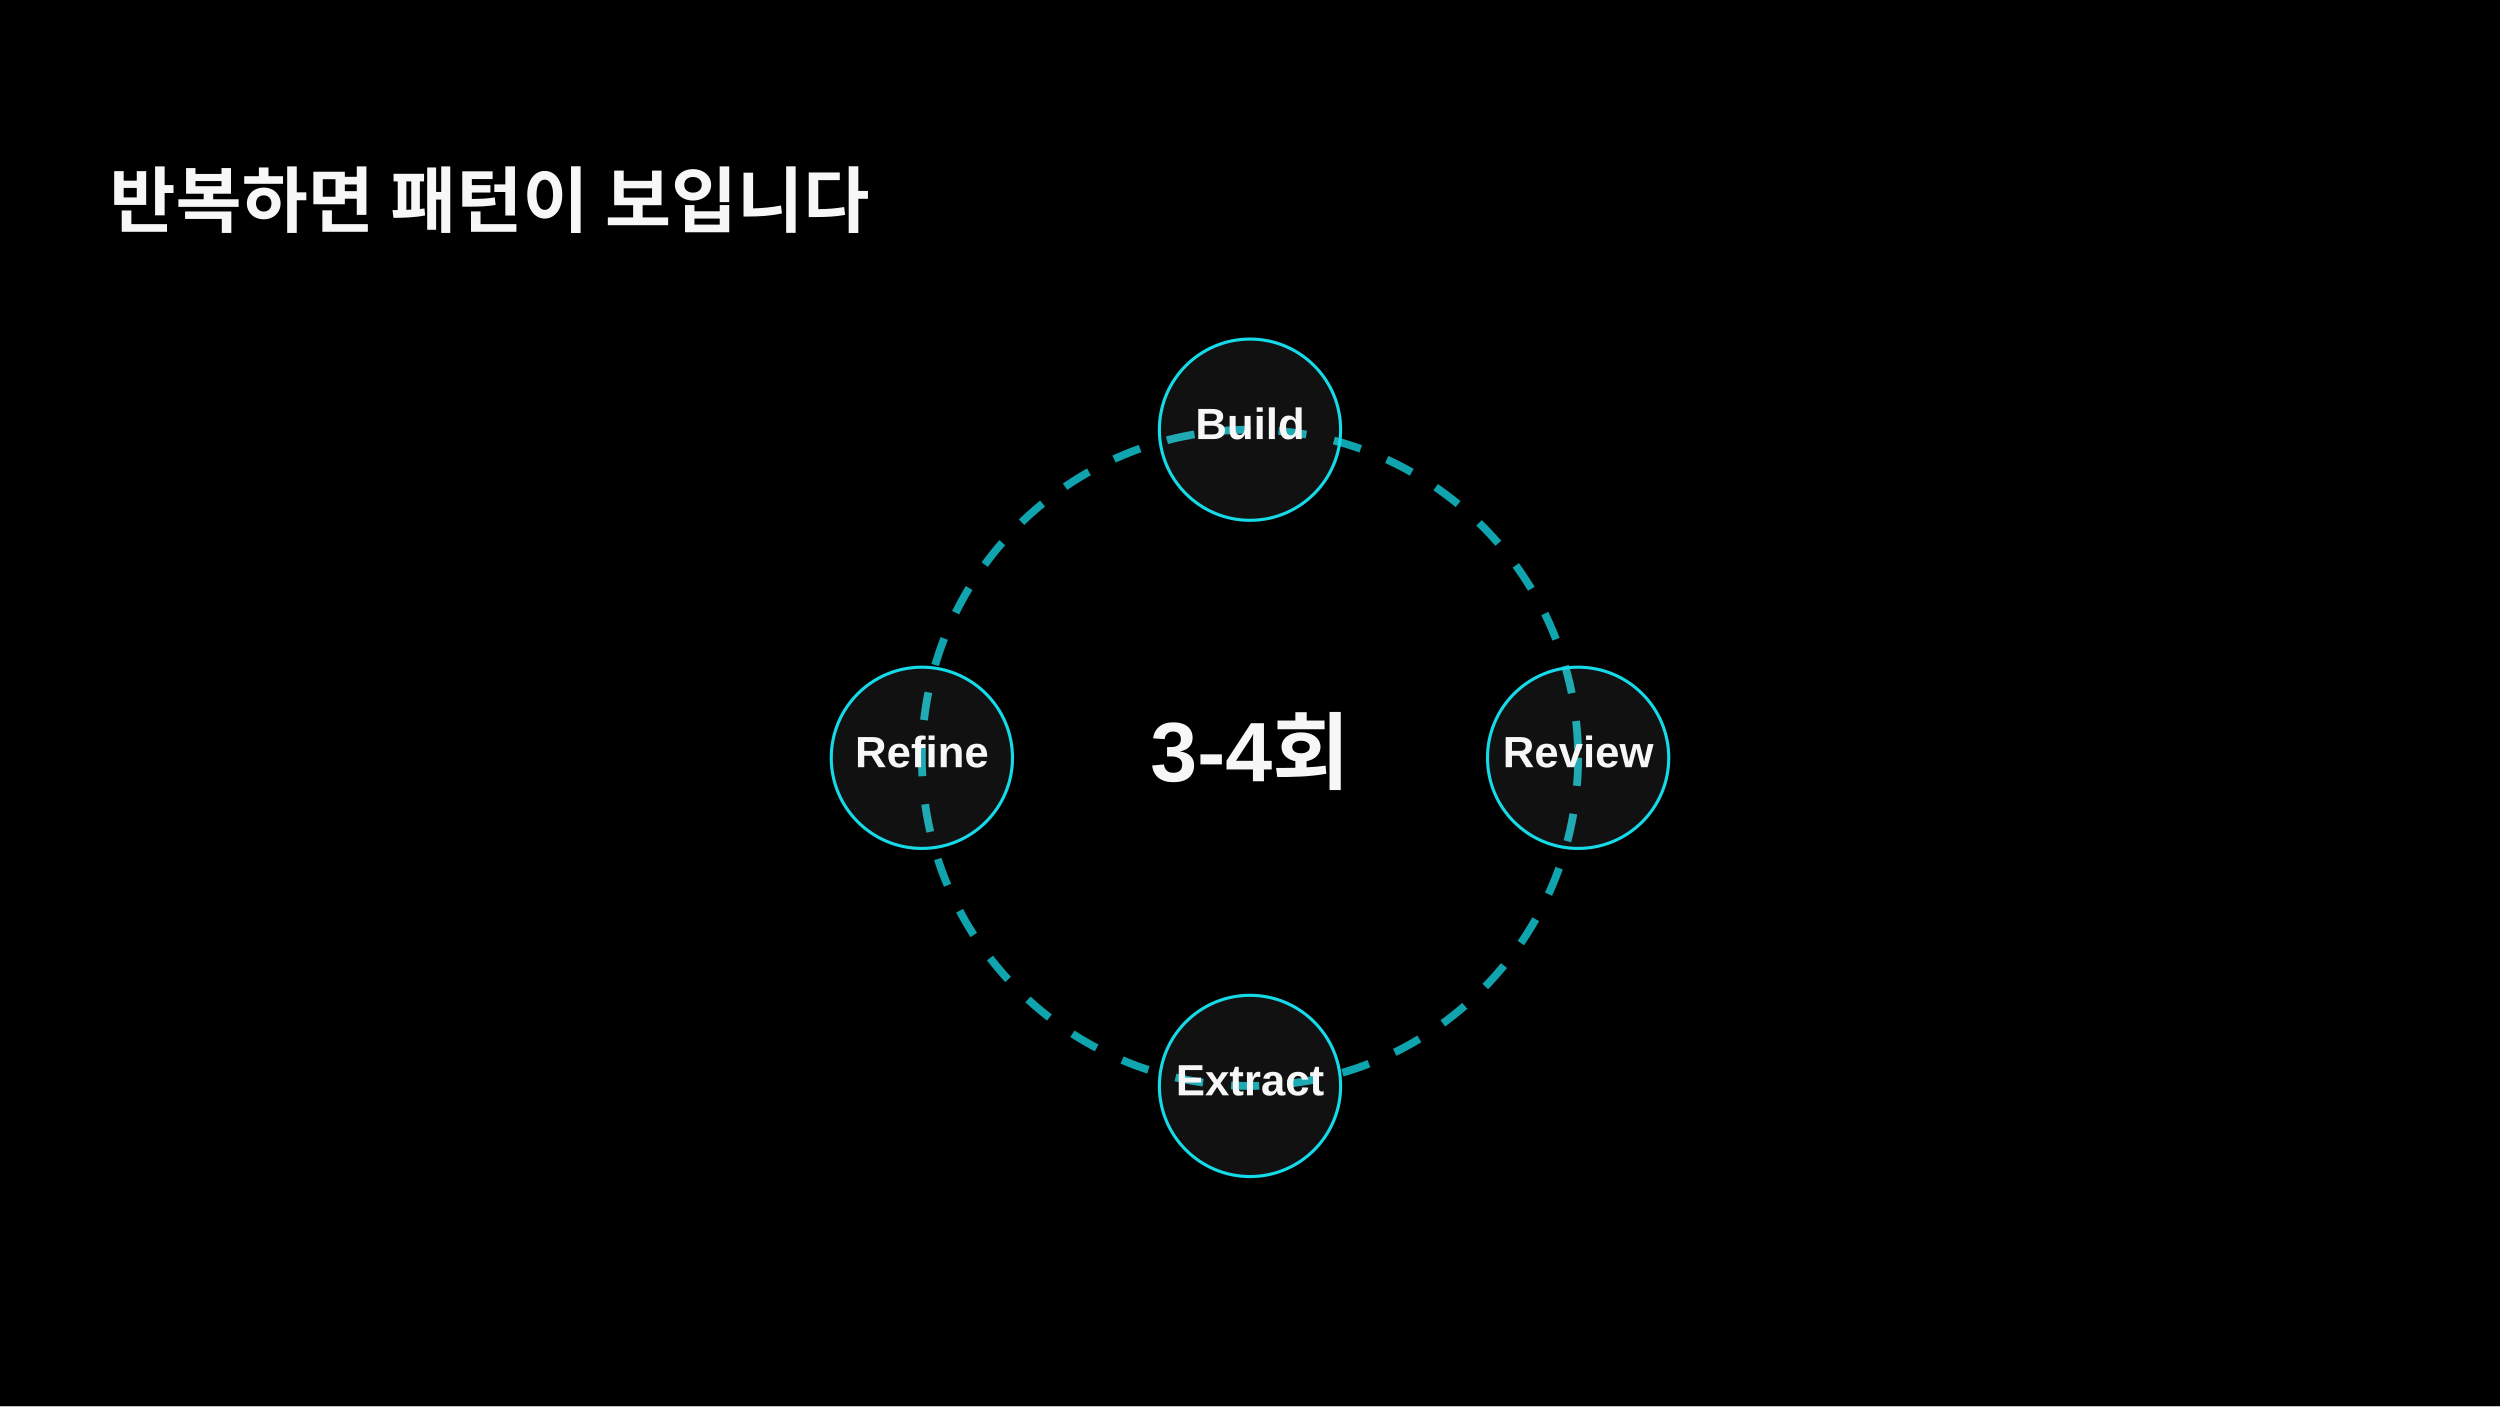
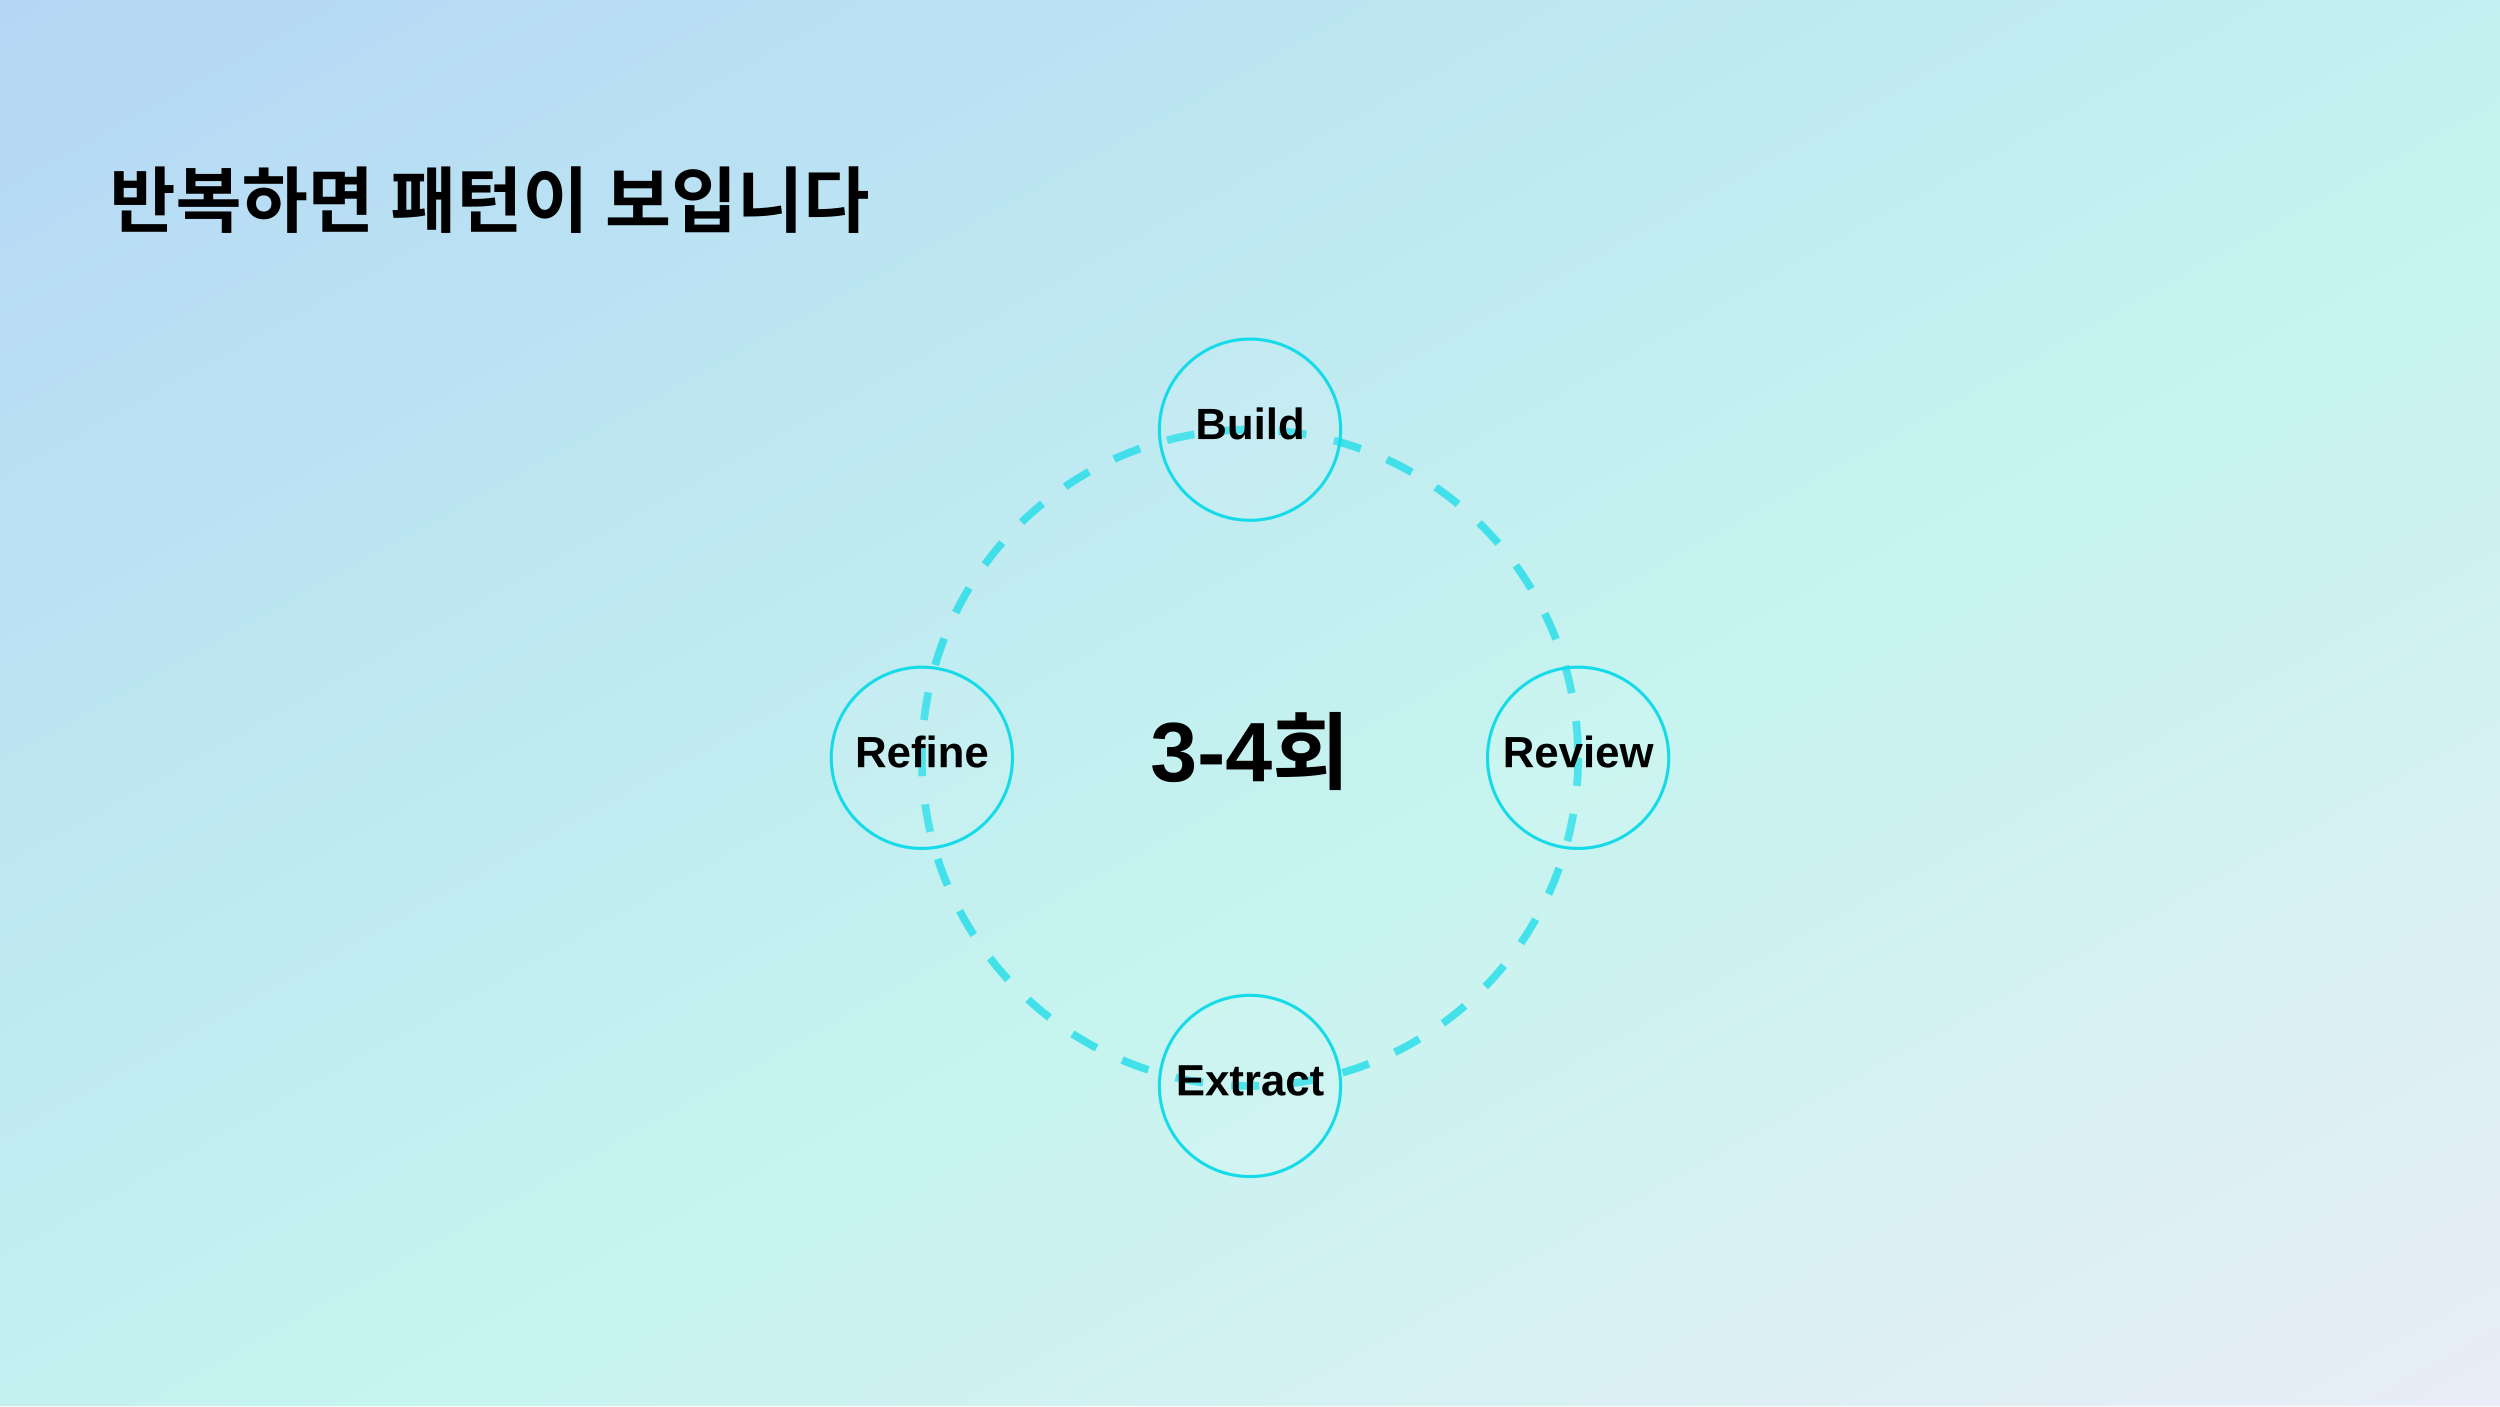
<svg xmlns="http://www.w3.org/2000/svg" width="1600" height="900" viewBox="0 0 1600 900">
  <defs>
    <linearGradient id="cover" x1="0" y1="0" x2="1" y2="1">
      <stop stop-color="#b4d7f5" />
      <stop offset=".58" stop-color="#c6f4ef" />
      <stop offset="1" stop-color="#e9edf7" />
    </linearGradient>
-     <filter id="soft">
-       <feGaussianBlur stdDeviation="10" />
-     </filter>
  </defs>
-   <rect width="1600" height="900" fill="#000000" />
-   <text x="70" y="145" fill="#f7f7f7" font-size="46" font-weight="850" text-anchor="start" font-family="Pretendard, Apple SD Gothic Neo, Arial, sans-serif" letter-spacing="0">반복하면 패턴이 보입니다</text>
+   <rect width="1600" height="900" fill="url(#cover)" />
+   <text x="70" y="145" fill="#000" font-size="46" font-weight="850" text-anchor="start" font-family="Pretendard, Apple SD Gothic Neo, Arial, sans-serif" letter-spacing="0">반복하면 패턴이 보입니다</text>
  <circle cx="800" cy="485" r="210" fill="none" stroke="#15dbe8" stroke-width="5" opacity=".75" stroke-dasharray="18 18" />
  <g opacity="1">
    <circle cx="800" cy="275" r="58" fill="rgba(255,255,255,.07)" stroke="#15dbe8" stroke-width="2" />
-     <text x="800" y="281" fill="#f7f7f7" font-size="28" font-weight="800" text-anchor="middle" font-family="Pretendard, Apple SD Gothic Neo, Arial">Build</text>
+     <text x="800" y="281" fill="#000" font-size="28" font-weight="800" text-anchor="middle" font-family="Pretendard, Apple SD Gothic Neo, Arial">Build</text>
  </g>
  <g opacity="1">
    <circle cx="1010" cy="485" r="58" fill="rgba(255,255,255,.07)" stroke="#15dbe8" stroke-width="2" />
-     <text x="1010" y="491" fill="#f7f7f7" font-size="28" font-weight="800" text-anchor="middle" font-family="Pretendard, Apple SD Gothic Neo, Arial">Review</text>
+     <text x="1010" y="491" fill="#000" font-size="28" font-weight="800" text-anchor="middle" font-family="Pretendard, Apple SD Gothic Neo, Arial">Review</text>
  </g>
  <g opacity="1">
    <circle cx="800" cy="695" r="58" fill="rgba(255,255,255,.07)" stroke="#15dbe8" stroke-width="2" />
-     <text x="800" y="701" fill="#f7f7f7" font-size="28" font-weight="800" text-anchor="middle" font-family="Pretendard, Apple SD Gothic Neo, Arial">Extract</text>
+     <text x="800" y="701" fill="#000" font-size="28" font-weight="800" text-anchor="middle" font-family="Pretendard, Apple SD Gothic Neo, Arial">Extract</text>
  </g>
  <g opacity="1">
    <circle cx="590" cy="485" r="58" fill="rgba(255,255,255,.07)" stroke="#15dbe8" stroke-width="2" />
-     <text x="590" y="491" fill="#f7f7f7" font-size="28" font-weight="800" text-anchor="middle" font-family="Pretendard, Apple SD Gothic Neo, Arial">Refine</text>
+     <text x="590" y="491" fill="#000" font-size="28" font-weight="800" text-anchor="middle" font-family="Pretendard, Apple SD Gothic Neo, Arial">Refine</text>
  </g>
-   <text x="800" y="500" fill="#f7f7f7" font-size="54" font-weight="900" text-anchor="middle" font-family="Pretendard, Apple SD Gothic Neo, Arial, sans-serif" letter-spacing="0">3-4회</text>
+   <text x="800" y="500" fill="#000" font-size="54" font-weight="900" text-anchor="middle" font-family="Pretendard, Apple SD Gothic Neo, Arial, sans-serif" letter-spacing="0">3-4회</text>
</svg>
